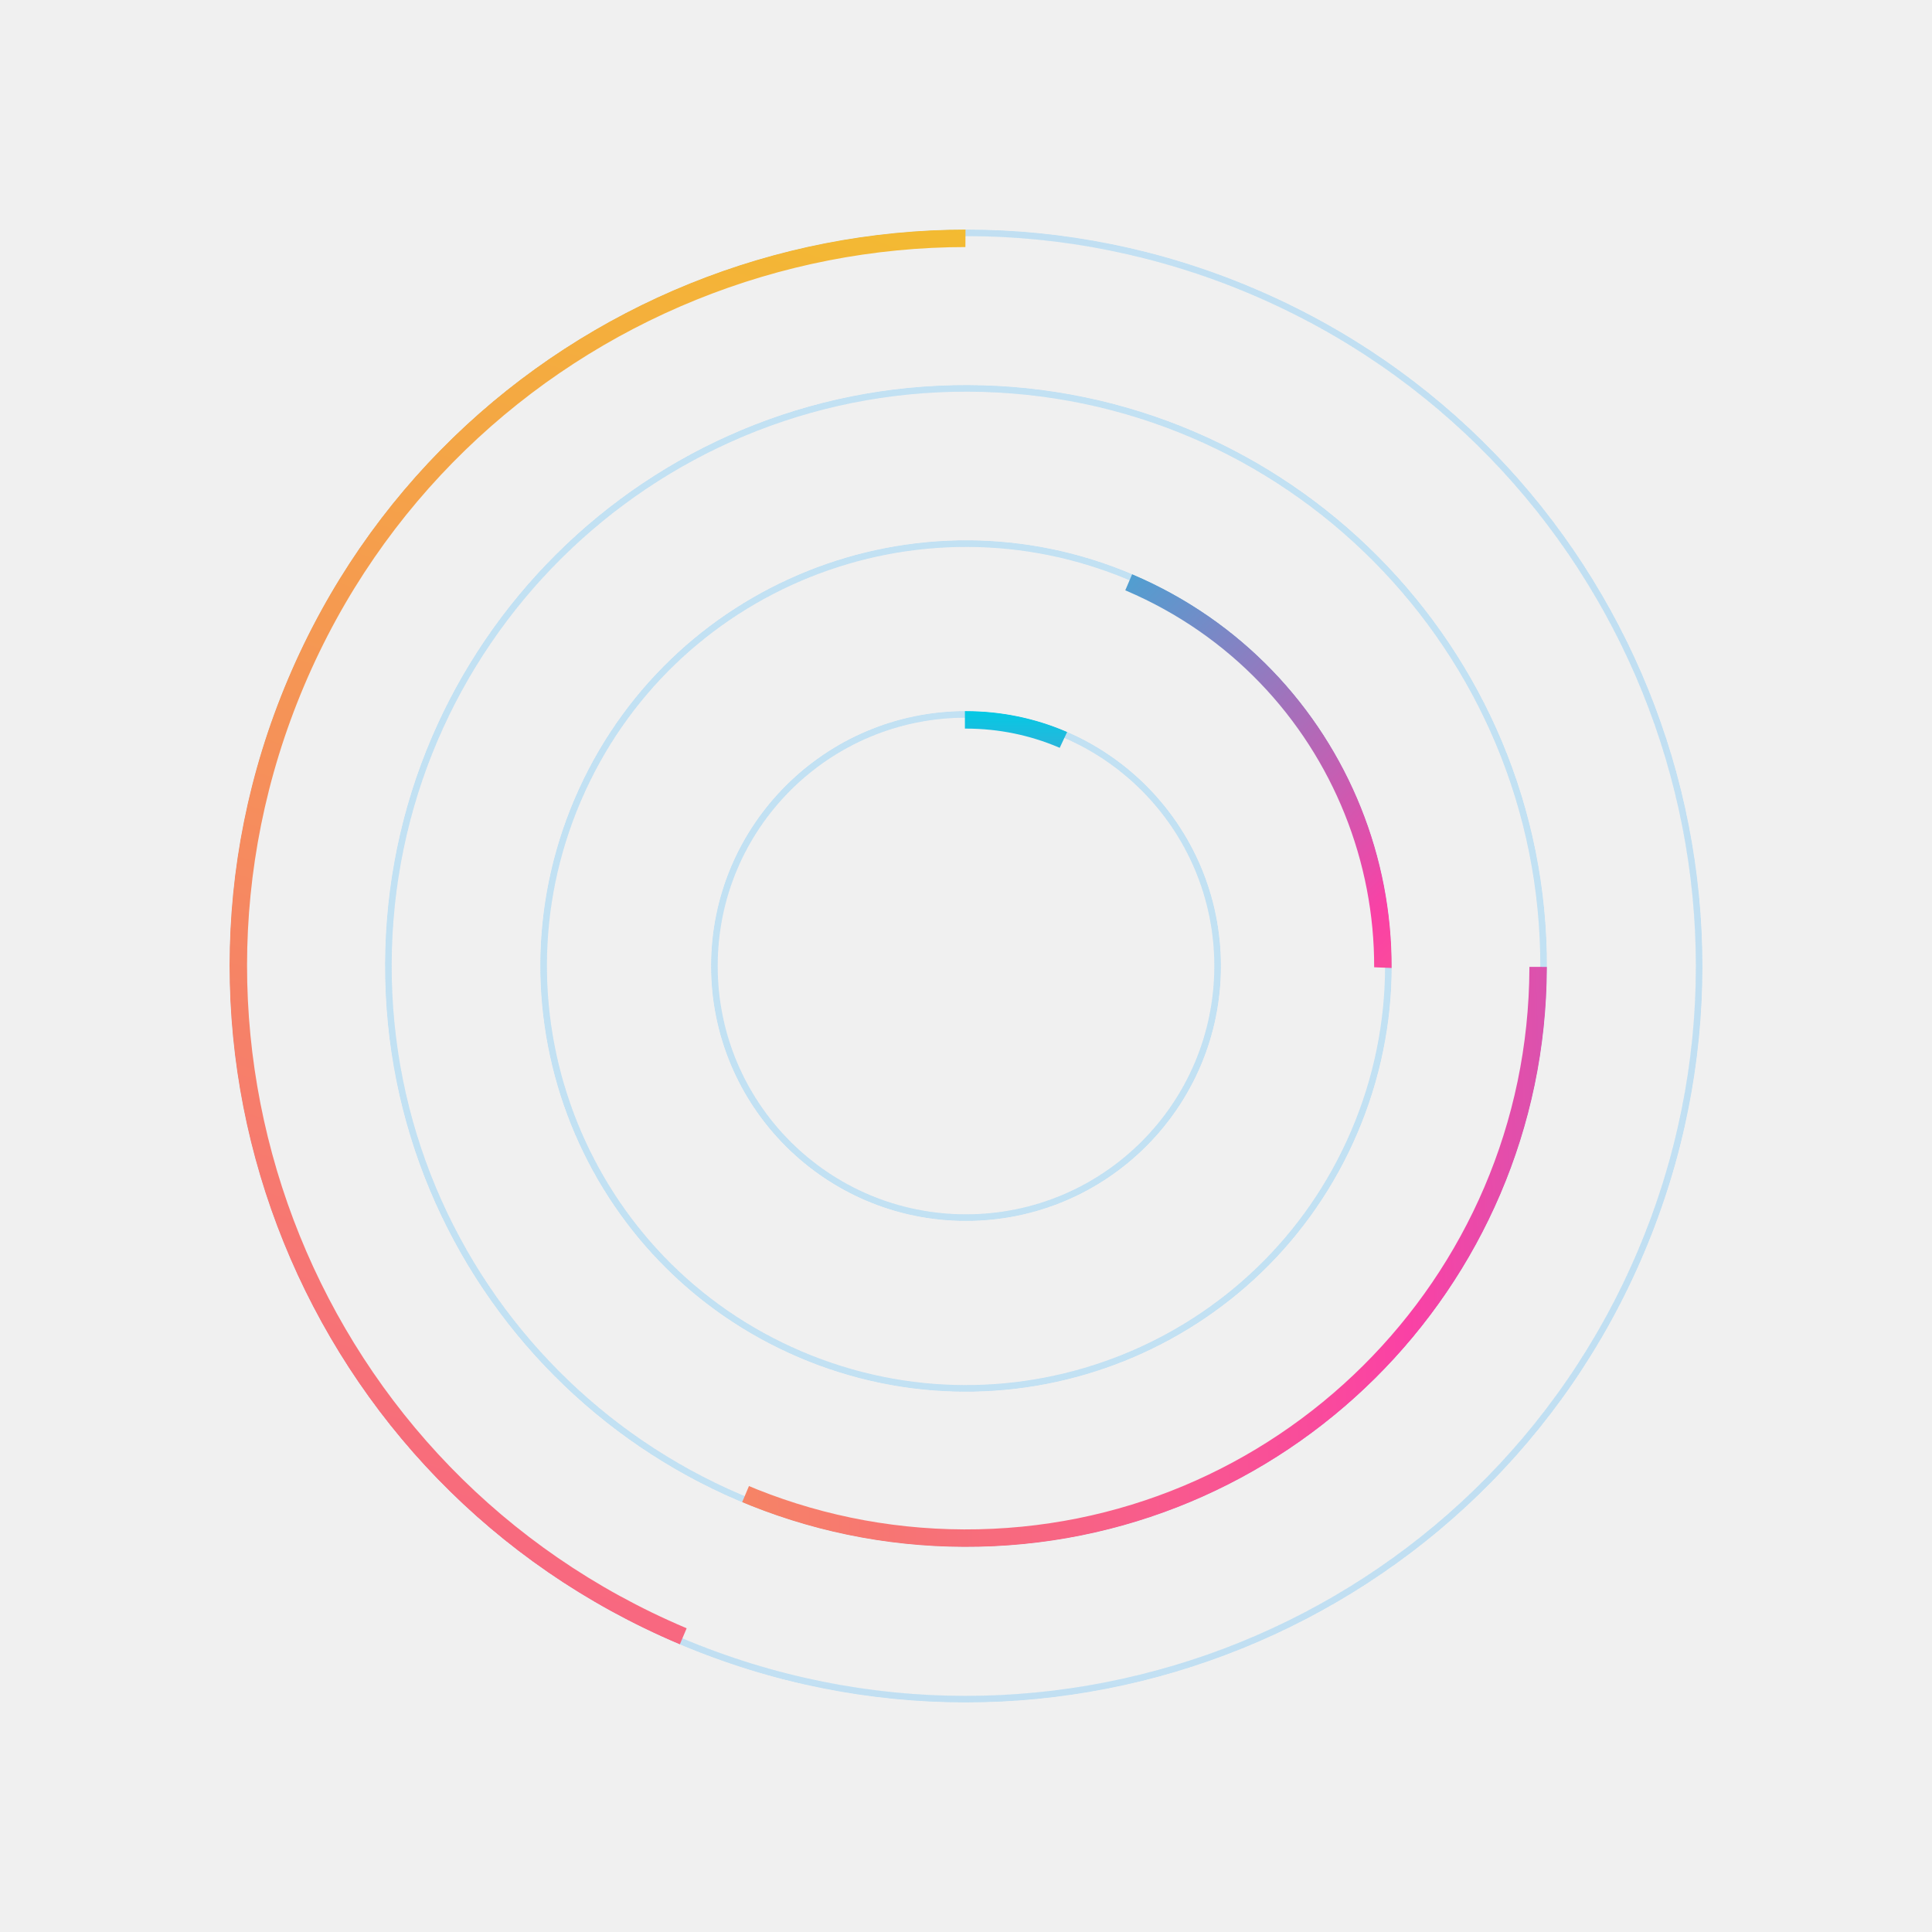
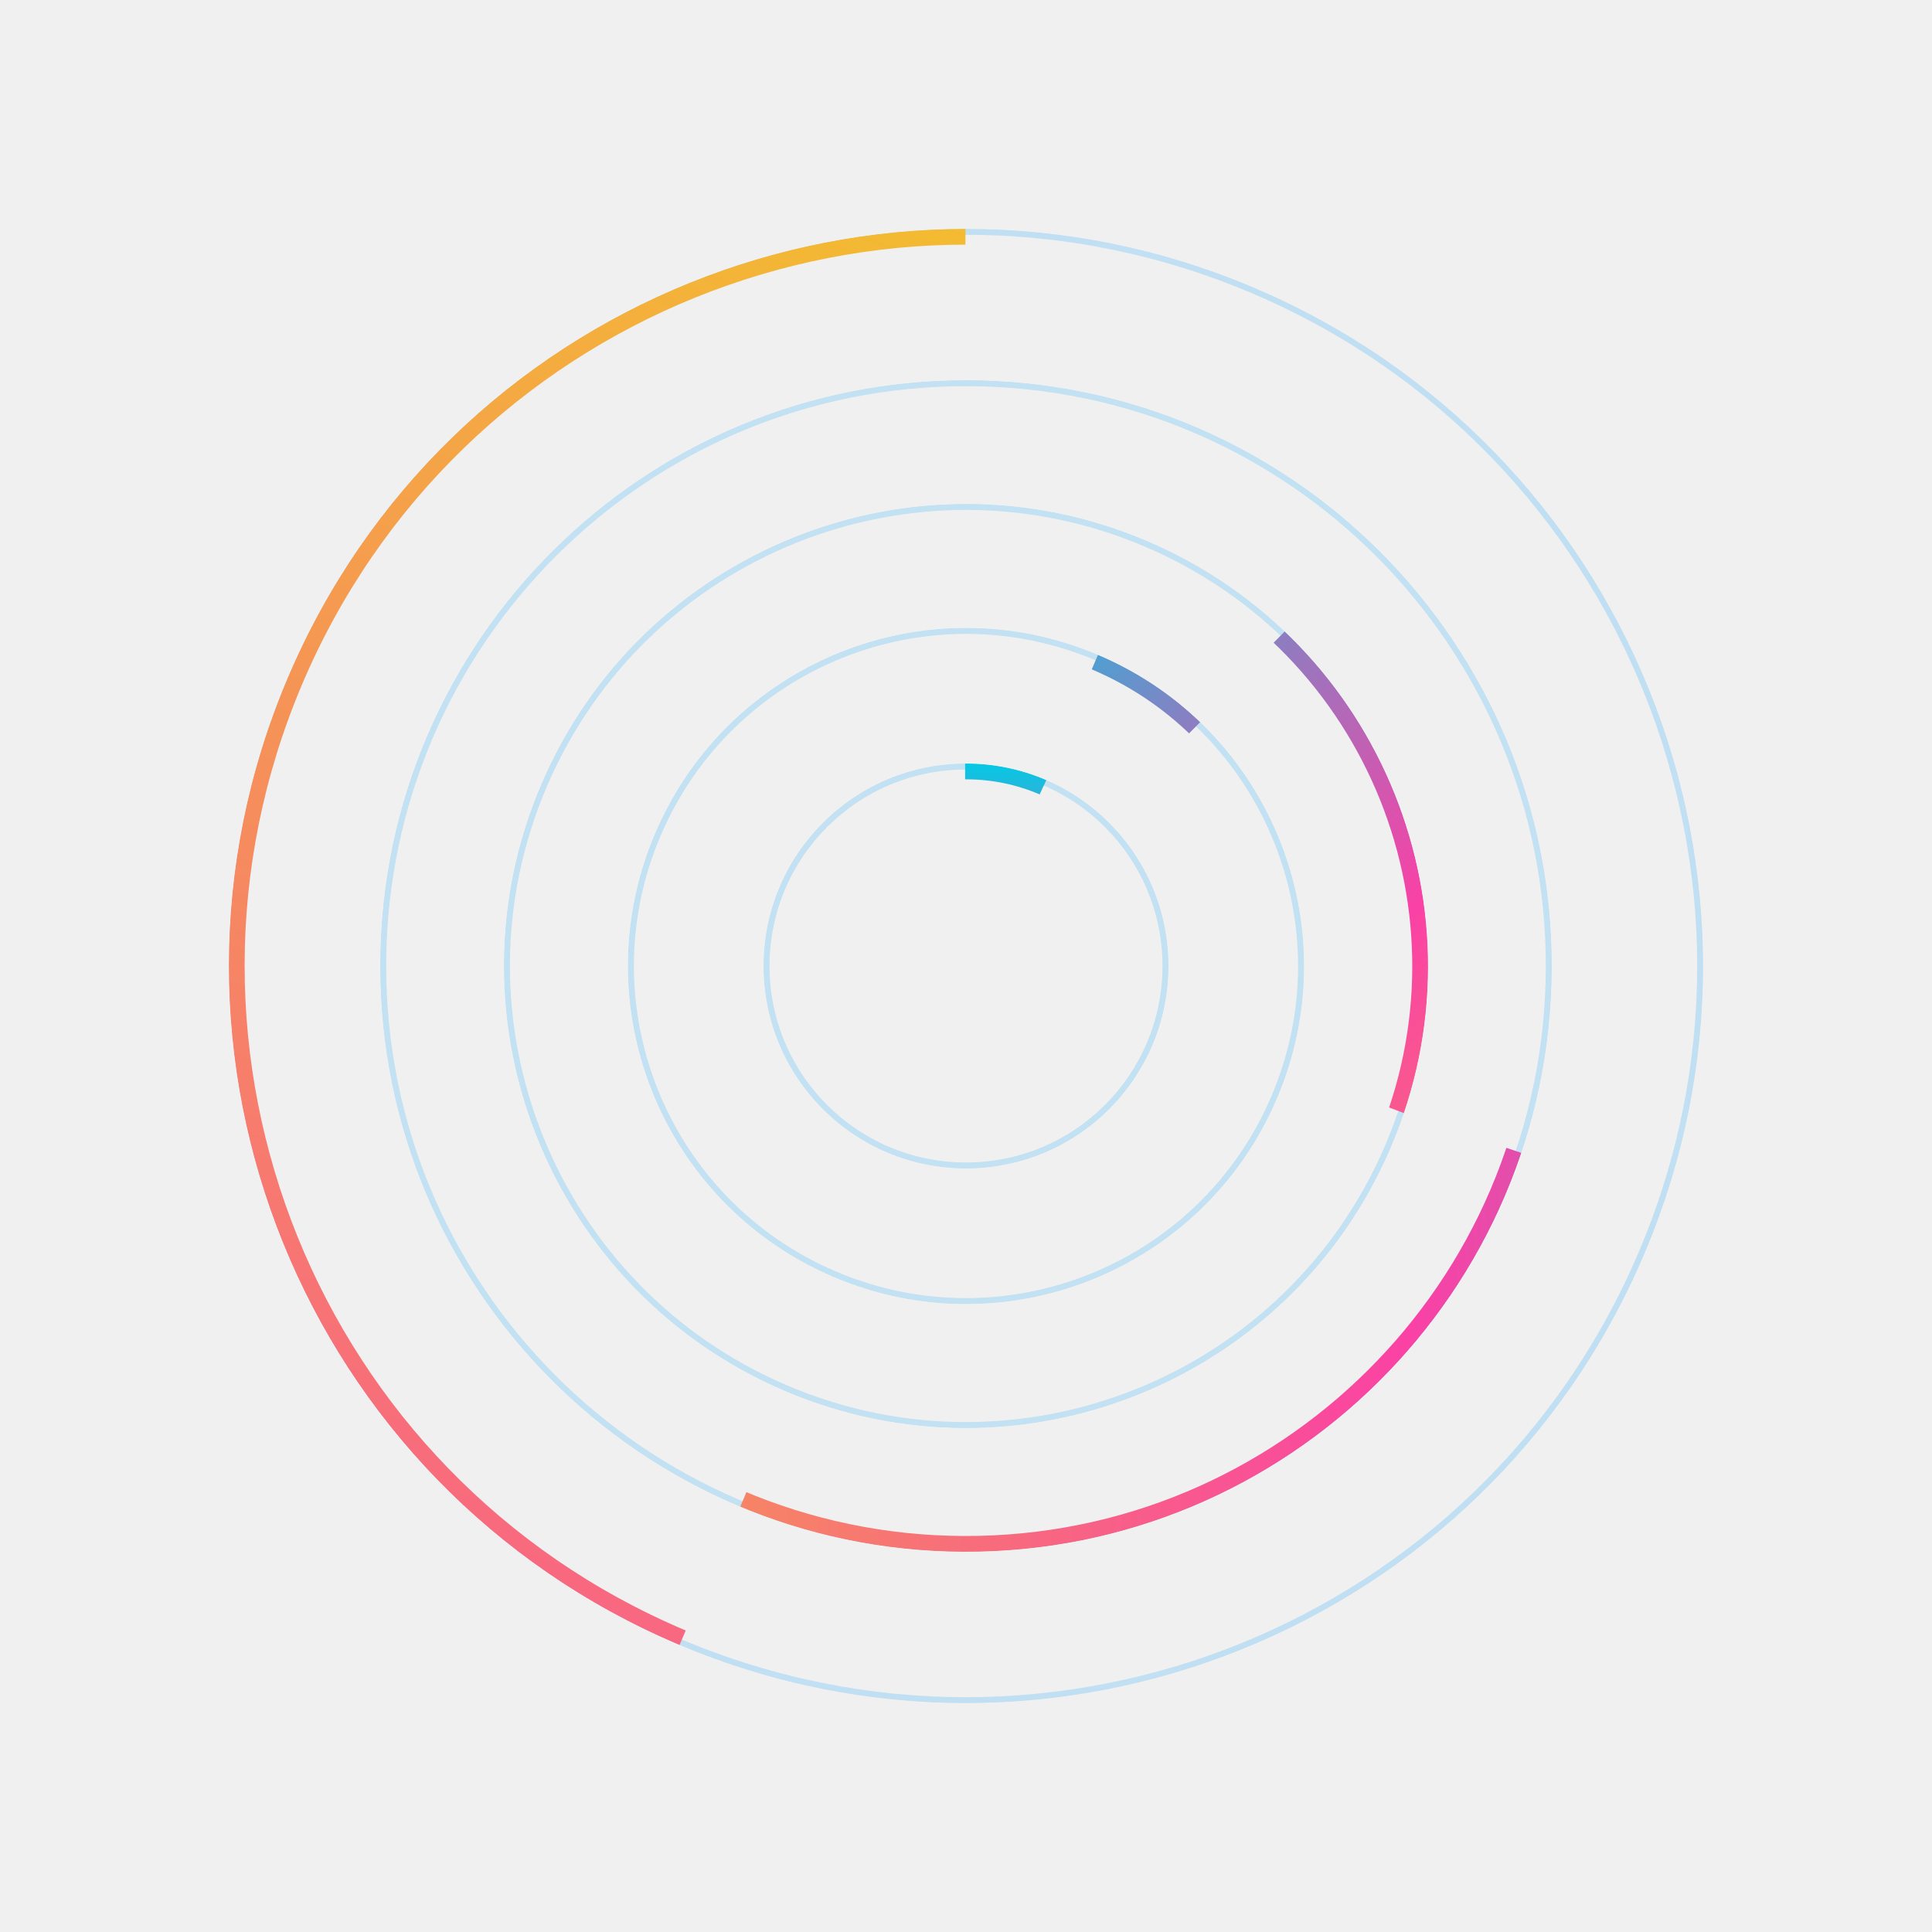
- <svg xmlns="http://www.w3.org/2000/svg" width="883" height="883" viewBox="0 0 883 883" fill="none">
-   <mask id="mask0_1855_2994" style="mask-type:alpha" maskUnits="userSpaceOnUse" x="104" y="104" width="675" height="675">
-     <circle cx="441.499" cy="441.501" r="336" transform="rotate(-157.043 441.499 441.501)" fill="#C4C4C4" />
-     <circle cx="441.499" cy="441.501" r="336" transform="rotate(-157.043 441.499 441.501)" stroke="white" />
-     <circle cx="441.499" cy="441.501" r="336" transform="rotate(-157.043 441.499 441.501)" stroke="white" />
+ <svg xmlns="http://www.w3.org/2000/svg" width="981" height="981" viewBox="0 0 981 981" fill="none">
+   <mask id="mask0_1855_2994" style="mask-type:alpha" maskUnits="userSpaceOnUse" x="116" y="116" width="749" height="749">
+     <circle cx="490.5" cy="490.5" r="373.689" transform="rotate(-157.043 490.5 490.5)" fill="#C4C4C4" />
+     <circle cx="490.5" cy="490.5" r="373.689" transform="rotate(-157.043 490.5 490.5)" stroke="white" />
+     <circle cx="490.5" cy="490.5" r="373.689" transform="rotate(-157.043 490.5 490.5)" stroke="white" />
  </mask>
  <g mask="url(#mask0_1855_2994)">
    <g filter="url(#filter0_b_1855_2994)">
-       <circle cx="441.499" cy="441.501" r="336.5" transform="rotate(-157.043 441.499 441.501)" fill="white" fill-opacity="0.01" />
-       <circle cx="441.499" cy="441.501" r="335" transform="rotate(-157.043 441.499 441.501)" stroke="#95CEF5" stroke-opacity="0.3" stroke-width="3" />
-       <circle cx="441.499" cy="441.501" r="335" transform="rotate(-157.043 441.499 441.501)" stroke="#95CEF5" stroke-opacity="0.3" stroke-width="3" />
+       <circle cx="490.5" cy="490.5" r="374.189" transform="rotate(-157.043 490.5 490.5)" fill="white" fill-opacity="0.01" />
+       <circle cx="490.5" cy="490.5" r="372.689" transform="rotate(-157.043 490.5 490.5)" stroke="#95CEF5" stroke-opacity="0.3" stroke-width="3" />
+       <circle cx="490.5" cy="490.5" r="372.689" transform="rotate(-157.043 490.5 490.5)" stroke="#95CEF5" stroke-opacity="0.3" stroke-width="3" />
    </g>
-     <mask id="mask1_1855_2994" style="mask-type:alpha" maskUnits="userSpaceOnUse" x="-22" y="-82" width="465" height="837">
-       <path d="M439.23 448.141L309.543 754.307L208.627 752.829L-21.643 405.508L442.379 -81.042L439.23 448.141Z" fill="#C4C4C4" />
+     <mask id="mask1_1855_2994" style="mask-type:alpha" maskUnits="userSpaceOnUse" x="-25" y="-91" width="517" height="930">
+       <path d="M487.976 497.884L343.764 838.342L231.545 836.698L-24.516 450.476L491.478 -90.568L487.976 497.884Z" fill="#C4C4C4" />
    </mask>
    <g mask="url(#mask1_1855_2994)">
-       <circle cx="441.499" cy="441.501" r="332.5" transform="rotate(-157.043 441.499 441.501)" stroke="url(#paint0_linear_1855_2994)" stroke-width="8" />
+       <circle cx="490.5" cy="490.5" r="370.189" transform="rotate(-157.043 490.5 490.5)" stroke="url(#paint0_linear_1855_2994)" stroke-width="8" />
    </g>
  </g>
-   <mask id="mask2_1855_2994" style="mask-type:alpha" maskUnits="userSpaceOnUse" x="176" y="176" width="531" height="532">
-     <circle cx="441.5" cy="441.5" r="265" transform="rotate(90.1975 441.5 441.5)" fill="#C4C4C4" />
-     <circle cx="441.5" cy="441.5" r="265" transform="rotate(90.1975 441.5 441.5)" stroke="white" />
-     <circle cx="441.5" cy="441.5" r="265" transform="rotate(90.1975 441.5 441.5)" stroke="white" />
+   <mask id="mask2_1855_2994" style="mask-type:alpha" maskUnits="userSpaceOnUse" x="193" y="193" width="595" height="595">
+     <circle cx="490.5" cy="490.5" r="296.926" transform="rotate(90.1975 490.5 490.5)" fill="#C4C4C4" />
+     <circle cx="490.5" cy="490.5" r="296.926" transform="rotate(90.1975 490.5 490.5)" stroke="white" />
+     <circle cx="490.5" cy="490.5" r="296.926" transform="rotate(90.1975 490.5 490.5)" stroke="white" />
  </mask>
  <g mask="url(#mask2_1855_2994)">
-     <circle cx="441.5" cy="441.5" r="264" transform="rotate(90.1975 441.5 441.5)" stroke="#95CEF5" stroke-opacity="0.3" stroke-width="3" />
-     <circle cx="441.5" cy="441.5" r="264" transform="rotate(90.1975 441.5 441.5)" stroke="#95CEF5" stroke-opacity="0.3" stroke-width="3" />
-     <mask id="mask3_1855_2994" style="mask-type:alpha" maskUnits="userSpaceOnUse" x="294" y="441" width="525" height="353">
-       <path d="M442.5 441.024L781 442.171L818.678 535.801L631.446 747.657L294 794L442.5 441.024Z" fill="#C4C4C4" />
+     <circle cx="490.5" cy="490.5" r="295.926" transform="rotate(90.1975 490.5 490.5)" stroke="#95CEF5" stroke-opacity="0.3" stroke-width="3" />
+     <circle cx="490.5" cy="490.5" r="295.926" transform="rotate(90.1975 490.5 490.5)" stroke="#95CEF5" stroke-opacity="0.3" stroke-width="3" />
+     <mask id="mask3_1855_2994" style="mask-type:alpha" maskUnits="userSpaceOnUse" x="325" y="489" width="589" height="397">
+       <path d="M491.619 489.967L862.5 616L913.033 596.141L703.286 833.472L325.262 885.388L491.619 489.967Z" fill="#C4C4C4" />
    </mask>
    <g mask="url(#mask3_1855_2994)">
-       <circle cx="441.5" cy="441.5" r="261.5" transform="rotate(90.1975 441.5 441.5)" stroke="url(#paint1_linear_1855_2994)" stroke-width="8" />
+       <circle cx="490.5" cy="490.5" r="293.426" transform="rotate(90.1975 490.5 490.5)" stroke="url(#paint1_linear_1855_2994)" stroke-width="8" />
    </g>
  </g>
-   <mask id="mask4_1855_2994" style="mask-type:alpha" maskUnits="userSpaceOnUse" x="246" y="246" width="391" height="391">
-     <circle cx="441.5" cy="441.501" r="194" transform="rotate(23.1287 441.5 441.501)" fill="#C4C4C4" />
-     <circle cx="441.5" cy="441.501" r="194" transform="rotate(23.1287 441.5 441.501)" stroke="white" />
-     <circle cx="441.5" cy="441.501" r="194" transform="rotate(23.1287 441.5 441.501)" stroke="white" />
+   <mask id="mask4_1855_2994" style="mask-type:alpha" maskUnits="userSpaceOnUse" x="255" y="255" width="471" height="471">
+     <circle cx="490.5" cy="490.5" r="234.039" transform="rotate(23.1287 490.5 490.5)" fill="#C4C4C4" />
+     <circle cx="490.5" cy="490.5" r="234.039" transform="rotate(23.1287 490.5 490.5)" stroke="white" />
+     <circle cx="490.5" cy="490.5" r="234.039" transform="rotate(23.1287 490.5 490.5)" stroke="white" />
  </mask>
  <g mask="url(#mask4_1855_2994)">
-     <circle cx="441.5" cy="441.501" r="193" transform="rotate(23.1287 441.5 441.501)" stroke="#95CEF5" stroke-opacity="0.3" stroke-width="3" />
-     <circle cx="441.5" cy="441.501" r="193" transform="rotate(23.1287 441.5 441.501)" stroke="#95CEF5" stroke-opacity="0.3" stroke-width="3" />
-     <mask id="mask5_1855_2994" style="mask-type:alpha" maskUnits="userSpaceOnUse" x="443" y="129" width="336" height="319">
-       <path d="M443.789 434.867L574.395 129.092L675.306 130.873L778.5 448L443.789 434.867Z" fill="#C4C4C4" />
+     <circle cx="490.5" cy="490.5" r="233.039" transform="rotate(23.1287 490.5 490.5)" stroke="#95CEF5" stroke-opacity="0.3" stroke-width="3" />
+     <circle cx="490.5" cy="490.5" r="233.039" transform="rotate(23.1287 490.5 490.5)" stroke="#95CEF5" stroke-opacity="0.3" stroke-width="3" />
+     <mask id="mask5_1855_2994" style="mask-type:alpha" maskUnits="userSpaceOnUse" x="493" y="115" width="388" height="514">
+       <path d="M493.26 482.501L763.5 207.5L772.437 115.927L881 628.5L493.26 482.501Z" fill="#C4C4C4" />
    </mask>
    <g mask="url(#mask5_1855_2994)">
-       <circle cx="441.5" cy="441.501" r="190.5" transform="rotate(23.1287 441.5 441.501)" stroke="url(#paint2_linear_1855_2994)" stroke-width="8" />
+       <circle cx="490.499" cy="490.5" r="230.539" transform="rotate(23.1287 490.499 490.5)" stroke="url(#paint2_linear_1855_2994)" stroke-width="8" />
    </g>
  </g>
-   <mask id="mask6_1855_2994" style="mask-type:alpha" maskUnits="userSpaceOnUse" x="325" y="325" width="233" height="234">
-     <circle cx="441.5" cy="441.5" r="116" fill="#C4C4C4" />
-     <circle cx="441.5" cy="441.5" r="116" stroke="white" />
-     <circle cx="441.5" cy="441.5" r="116" stroke="white" />
+   <mask id="mask6_1855_2994" style="mask-type:alpha" maskUnits="userSpaceOnUse" x="318" y="318" width="345" height="345">
+     <circle cx="490.5" cy="490.5" r="171.107" transform="rotate(23.1287 490.5 490.5)" fill="#C4C4C4" />
+     <circle cx="490.5" cy="490.5" r="171.107" transform="rotate(23.1287 490.5 490.5)" stroke="white" />
+     <circle cx="490.5" cy="490.5" r="171.107" transform="rotate(23.1287 490.5 490.5)" stroke="white" />
  </mask>
  <g mask="url(#mask6_1855_2994)">
-     <circle cx="441.5" cy="441.5" r="115" stroke="#95CEF5" stroke-opacity="0.3" stroke-width="3" />
-     <circle cx="441.5" cy="441.5" r="115" stroke="#95CEF5" stroke-opacity="0.3" stroke-width="3" />
-     <mask id="mask7_1855_2994" style="mask-type:alpha" maskUnits="userSpaceOnUse" x="441" y="64" width="151" height="371">
-       <path d="M441 434.5V102L534.5 64.001L591.5 112.5L441 434.5Z" fill="#C4C4C4" />
+     <circle cx="490.5" cy="490.5" r="170.107" transform="rotate(23.1287 490.5 490.5)" stroke="#95CEF5" stroke-opacity="0.3" stroke-width="3" />
+     <circle cx="490.5" cy="490.5" r="170.107" transform="rotate(23.1287 490.5 490.5)" stroke="#95CEF5" stroke-opacity="0.3" stroke-width="3" />
+     <mask id="mask7_1855_2994" style="mask-type:alpha" maskUnits="userSpaceOnUse" x="492" y="214" width="205" height="271">
+       <path d="M492.519 484.648L607.752 214.862L696.786 216.433L696.786 278.5L492.519 484.648Z" fill="#C4C4C4" />
    </mask>
    <g mask="url(#mask7_1855_2994)">
-       <circle cx="441.5" cy="441.5" r="112.5" stroke="url(#paint3_linear_1855_2994)" stroke-width="8" />
+       <circle cx="490.499" cy="490.5" r="167.607" transform="rotate(23.1287 490.499 490.5)" stroke="url(#paint3_linear_1855_2994)" stroke-width="8" />
+     </g>
+   </g>
+   <mask id="mask8_1855_2994" style="mask-type:alpha" maskUnits="userSpaceOnUse" x="387" y="387" width="207" height="207">
+     <circle cx="490.5" cy="490.5" r="102.288" fill="#C4C4C4" />
+     <circle cx="490.5" cy="490.5" r="102.288" stroke="white" />
+     <circle cx="490.5" cy="490.5" r="102.288" stroke="white" />
+   </mask>
+   <g mask="url(#mask8_1855_2994)">
+     <circle cx="490.5" cy="490.5" r="101.288" stroke="#95CEF5" stroke-opacity="0.3" stroke-width="3" />
+     <circle cx="490.5" cy="490.5" r="101.288" stroke="#95CEF5" stroke-opacity="0.3" stroke-width="3" />
+     <mask id="mask9_1855_2994" style="mask-type:alpha" maskUnits="userSpaceOnUse" x="490" y="157" width="133" height="328">
+       <path d="M490.059 484.324V190.96L572.554 157.432L622.845 200.224L490.059 484.324Z" fill="#C4C4C4" />
+     </mask>
+     <g mask="url(#mask9_1855_2994)">
+       <circle cx="490.5" cy="490.5" r="98.788" stroke="url(#paint4_linear_1855_2994)" stroke-width="8" />
    </g>
  </g>
  <defs>
-     <filter id="filter0_b_1855_2994" x="20.912" y="20.914" width="841.174" height="841.174" filterUnits="userSpaceOnUse" color-interpolation-filters="sRGB">
+     <filter id="filter0_b_1855_2994" x="32.214" y="32.215" width="916.571" height="916.57" filterUnits="userSpaceOnUse" color-interpolation-filters="sRGB">
      <feFlood flood-opacity="0" result="BackgroundImageFix" />
      <feGaussianBlur in="BackgroundImage" stdDeviation="42" />
      <feComposite in2="SourceAlpha" operator="in" result="effect1_backgroundBlur_1855_2994" />
      <feBlend mode="normal" in="SourceGraphic" in2="effect1_backgroundBlur_1855_2994" result="shape" />
    </filter>
-     <linearGradient id="paint0_linear_1855_2994" x1="308.385" y1="-1082.06" x2="441.499" y2="778.001" gradientUnits="userSpaceOnUse">
+     <linearGradient id="paint0_linear_1855_2994" x1="342.476" y1="-1203.7" x2="490.5" y2="864.689" gradientUnits="userSpaceOnUse">
      <stop stop-color="#04C9E4" />
      <stop offset="0.479" stop-color="#FA41A5" />
      <stop offset="1" stop-color="#F3BD2F" />
    </linearGradient>
-     <linearGradient id="paint1_linear_1855_2994" x1="492.556" y1="-279.791" x2="532.268" y2="809.19" gradientUnits="userSpaceOnUse">
+     <linearGradient id="paint1_linear_1855_2994" x1="547.695" y1="-317.527" x2="592.183" y2="902.405" gradientUnits="userSpaceOnUse">
      <stop stop-color="#04C9E4" />
      <stop offset="0.479" stop-color="#FA41A5" />
      <stop offset="1" stop-color="#F3BD2F" />
    </linearGradient>
-     <linearGradient id="paint2_linear_1855_2994" x1="353.58" y1="234.388" x2="883.5" y2="457.001" gradientUnits="userSpaceOnUse">
+     <linearGradient id="paint2_linear_1855_2994" x1="384.48" y1="240.752" x2="1023.49" y2="509.191" gradientUnits="userSpaceOnUse">
      <stop stop-color="#04C9E4" />
      <stop offset="0.479" stop-color="#FA41A5" />
      <stop offset="1" stop-color="#F3BD2F" />
    </linearGradient>
-     <linearGradient id="paint3_linear_1855_2994" x1="441.5" y1="325" x2="441.5" y2="558" gradientUnits="userSpaceOnUse">
+     <linearGradient id="paint3_linear_1855_2994" x1="412.927" y1="307.765" x2="880.475" y2="504.176" gradientUnits="userSpaceOnUse">
+       <stop stop-color="#04C9E4" />
+       <stop offset="0.479" stop-color="#FA41A5" />
+       <stop offset="1" stop-color="#F3BD2F" />
+     </linearGradient>
+     <linearGradient id="paint4_linear_1855_2994" x1="490.5" y1="387.712" x2="490.5" y2="593.288" gradientUnits="userSpaceOnUse">
      <stop stop-color="#04C9E4" />
      <stop offset="0.479" stop-color="#FA41A5" />
      <stop offset="1" stop-color="#F3BD2F" />
    </linearGradient>
  </defs>
</svg>
